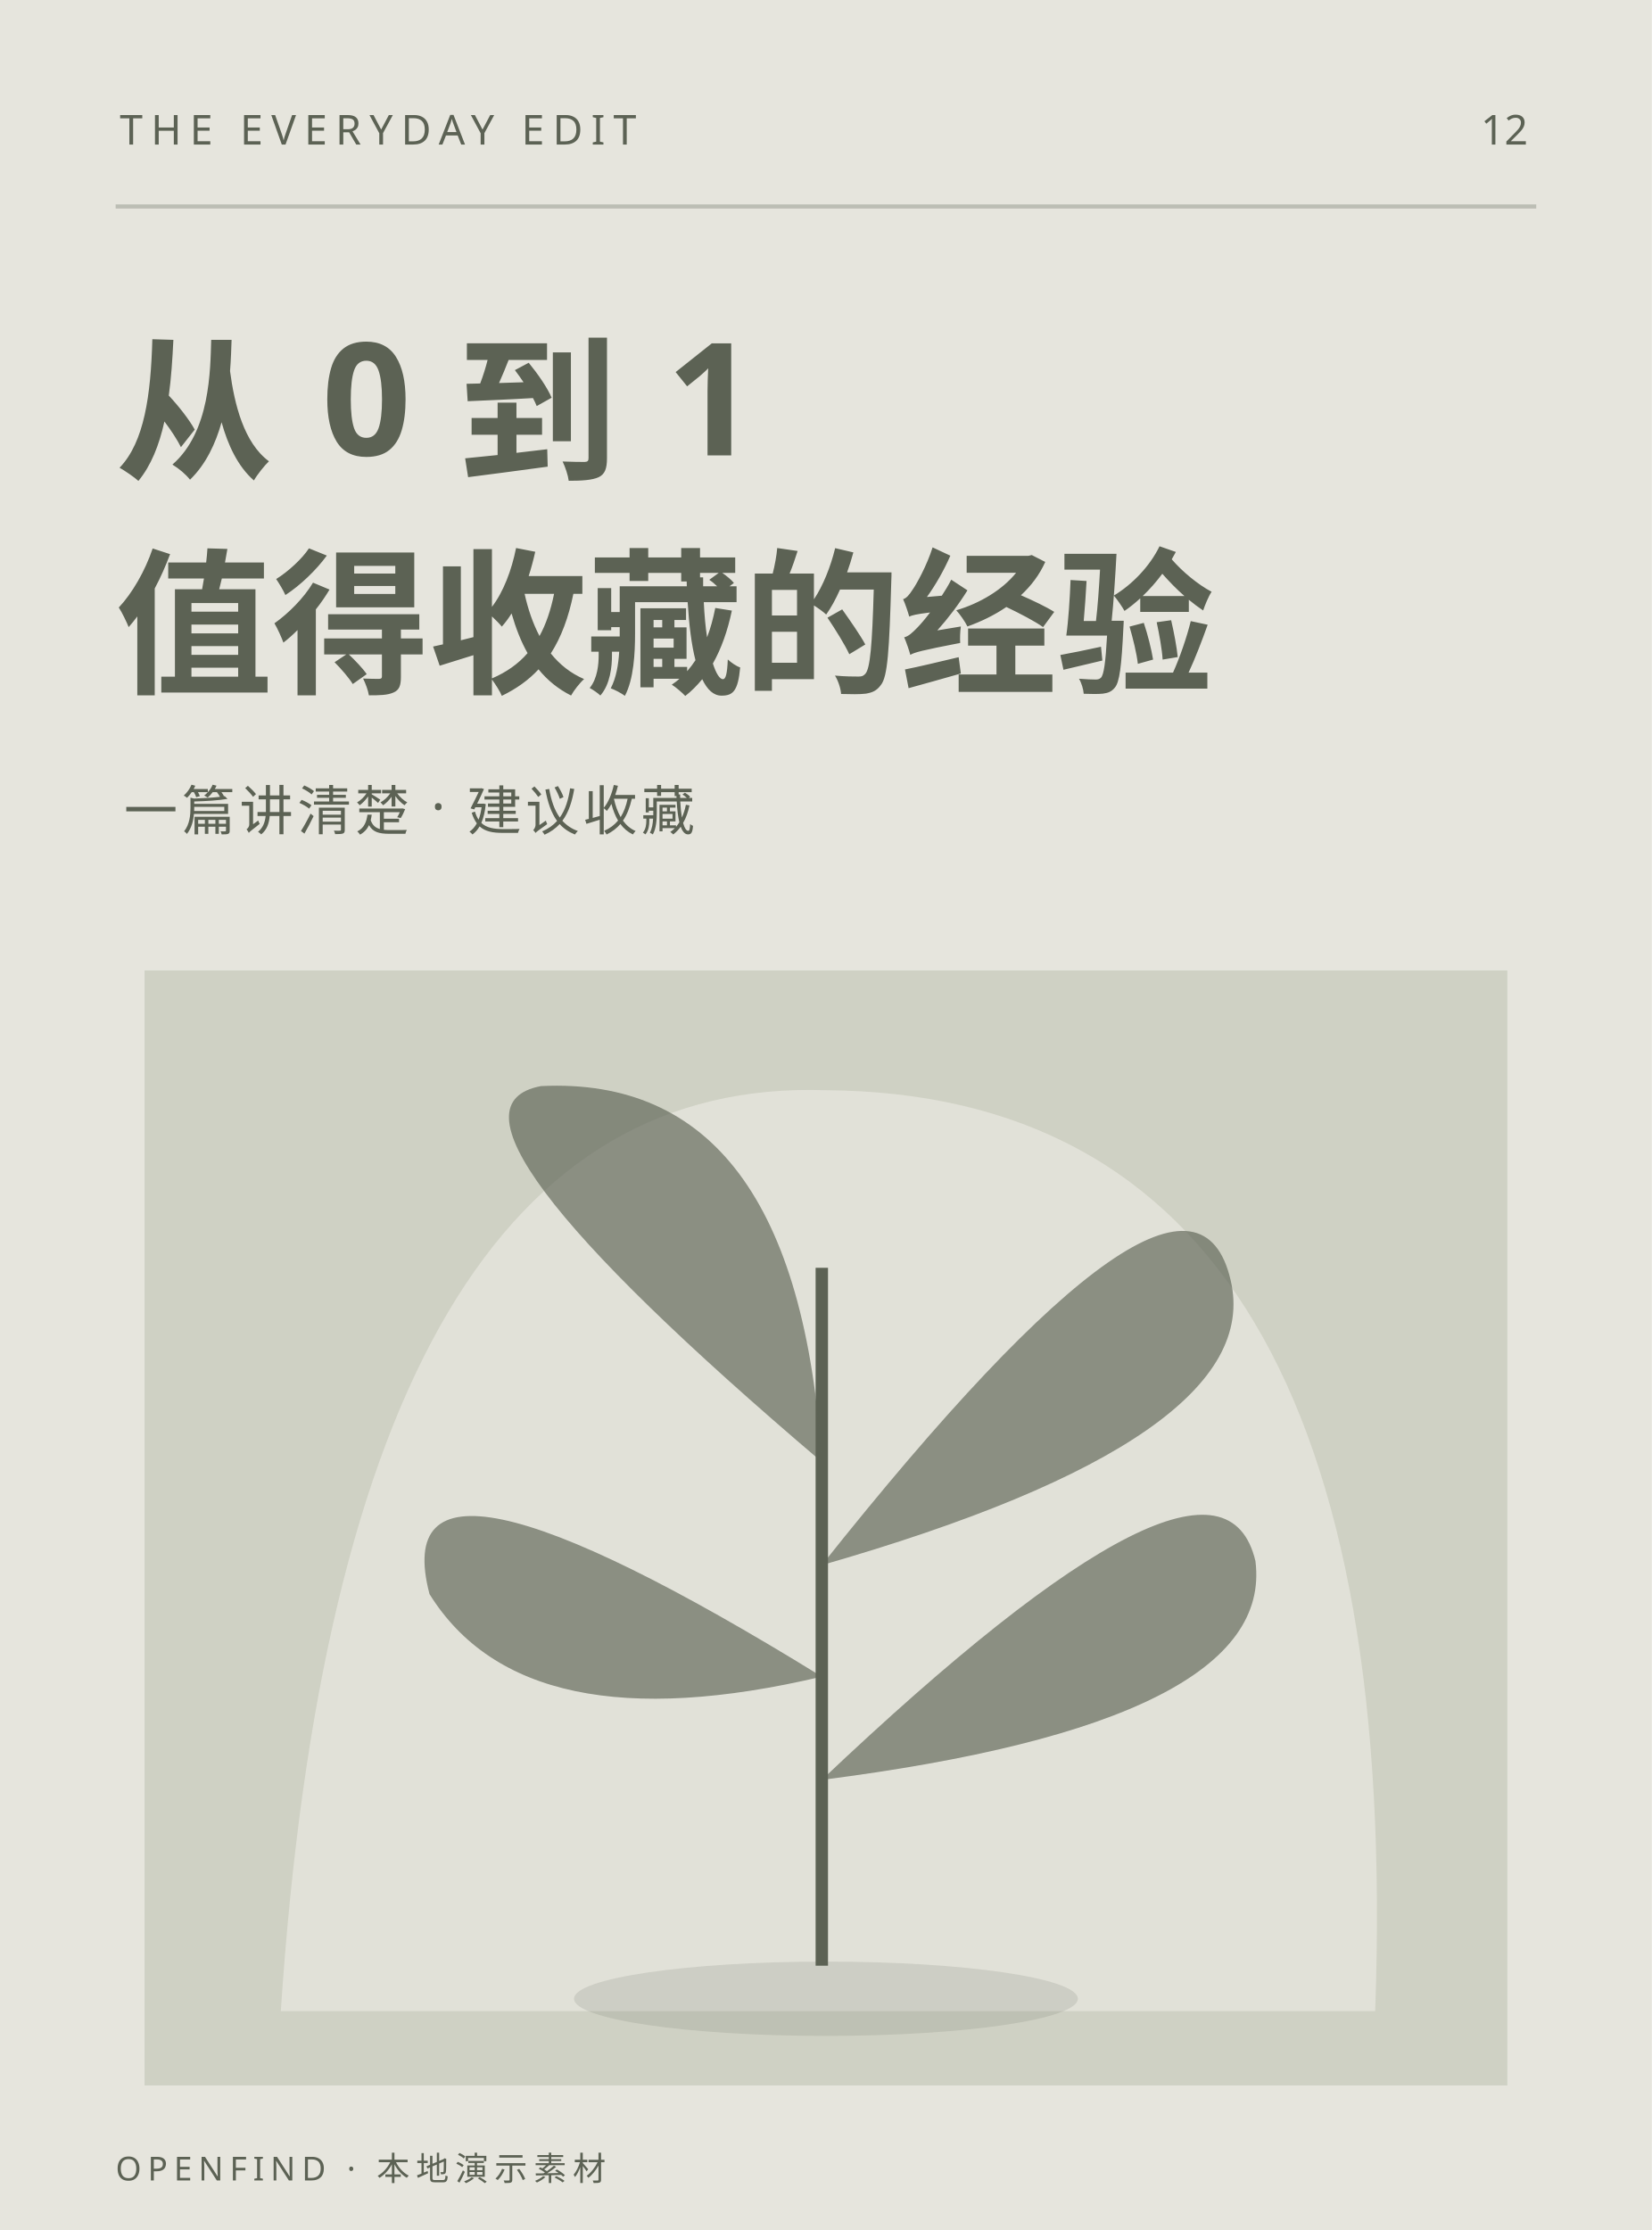
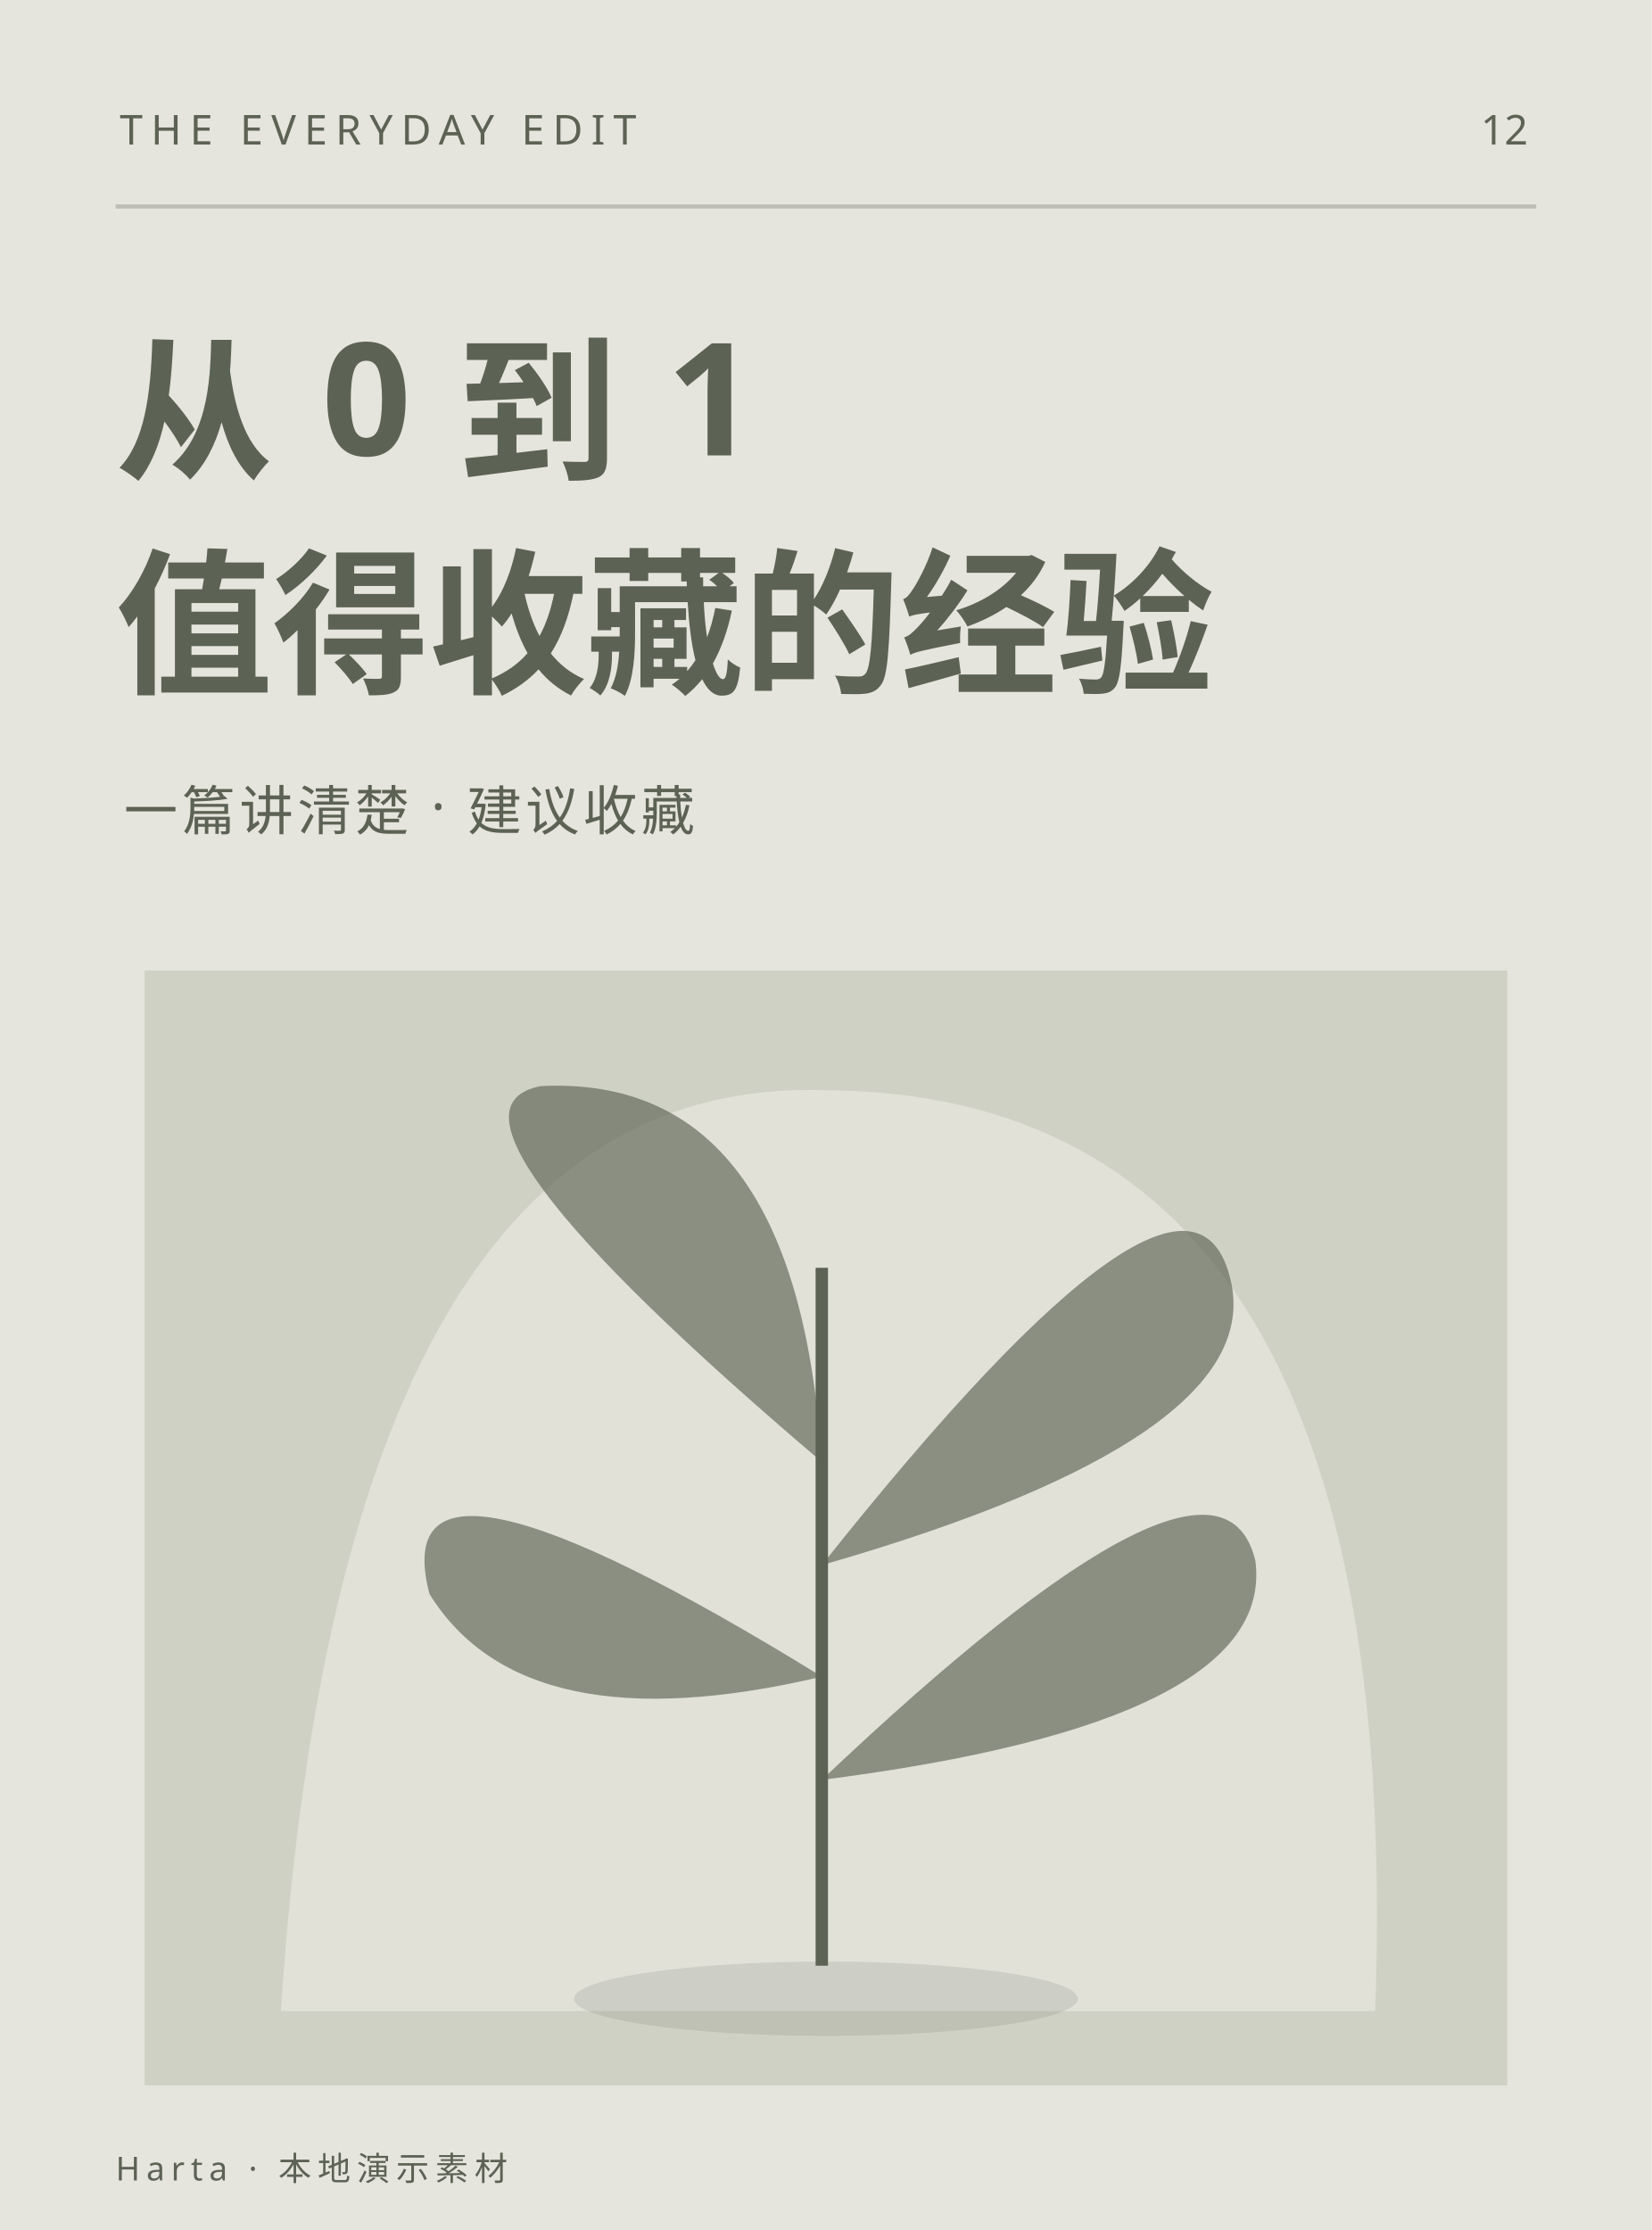
<svg xmlns="http://www.w3.org/2000/svg" width="400" height="540" viewBox="0 0 400 540">
  <rect width="400" height="540" fill="#e6e5dd" />
  <g font-family="PingFang SC,Noto Sans SC,Microsoft YaHei,sans-serif" fill="#5c6254">
    <text x="29" y="35" font-size="10" letter-spacing="2">THE EVERYDAY EDIT</text>
    <text x="370" y="35" text-anchor="end" font-size="10">12</text>
    <path d="M28 50h344" stroke="#5c6254" opacity=".3" />
    <text x="28" y="113" font-size="38" font-weight="650" letter-spacing="1">从 0 到 1</text>
    <text x="28" y="165" font-size="38" font-weight="650">值得收藏的经验</text>
    <text x="30" y="201" font-size="13" letter-spacing="1">一篇讲清楚 · 建议收藏</text>
    <rect x="35" y="235" width="330" height="270" fill="#b7bdac" opacity=".5" />
    <path d="M68 487Q83 260 200 264Q341 265 333 487" fill="#e6e5dd" opacity=".8" />
    <path d="M199 476V307" stroke="#5c6254" stroke-width="3" />
    <path d="M199 354q-100-85-68-91 62-3 68 91m0 25q89-112 99-69 9 38-99 69m0 27q-107-66-95-20 23 37 95 20m0 25q96-91 105-53 5 39-105 53" fill="#5c6254" opacity=".65" />
    <ellipse cx="200" cy="484" rx="61" ry="9" fill="#5c6254" opacity=".15" />
    <rect x="25" y="516" width="180" height="16" fill="#e6e5dd" />
-     <text x="28" y="528" font-size="8" letter-spacing="1.5">OPENFIND · 本地演示素材</text>
+     <text x="28" y="528" font-size="8" letter-spacing="1.5">Harta · 本地演示素材</text>
  </g>
</svg>
